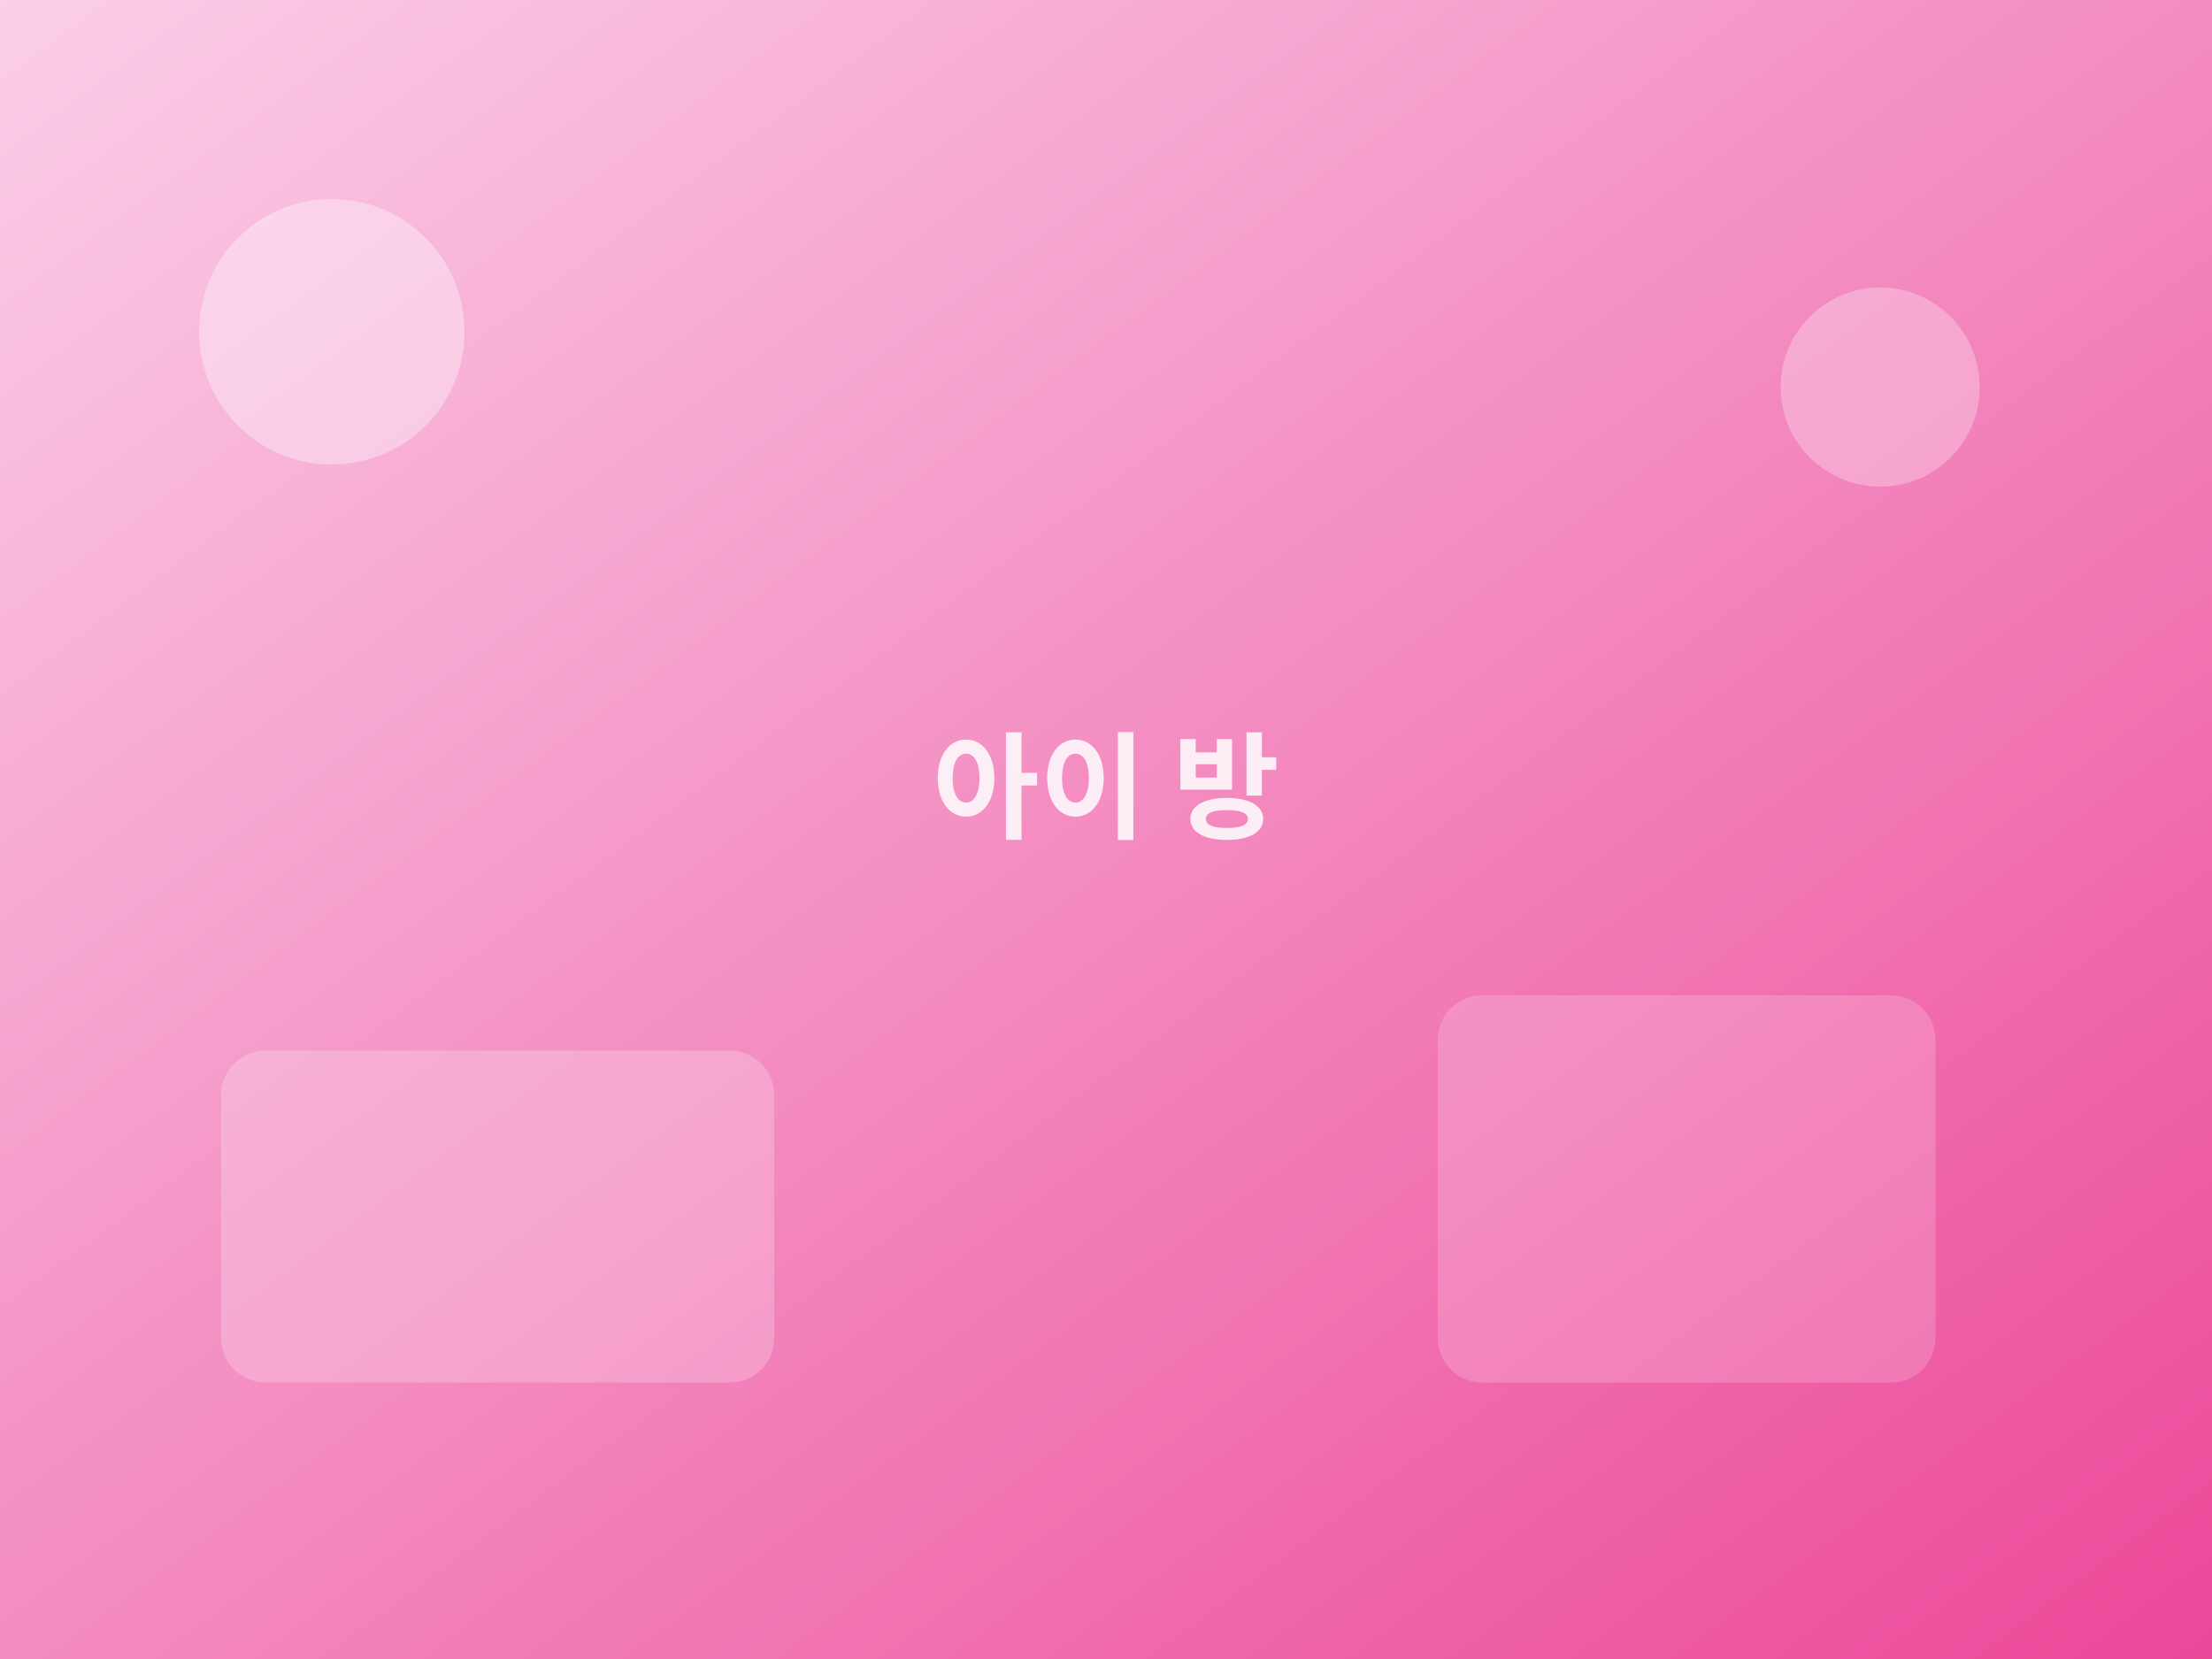
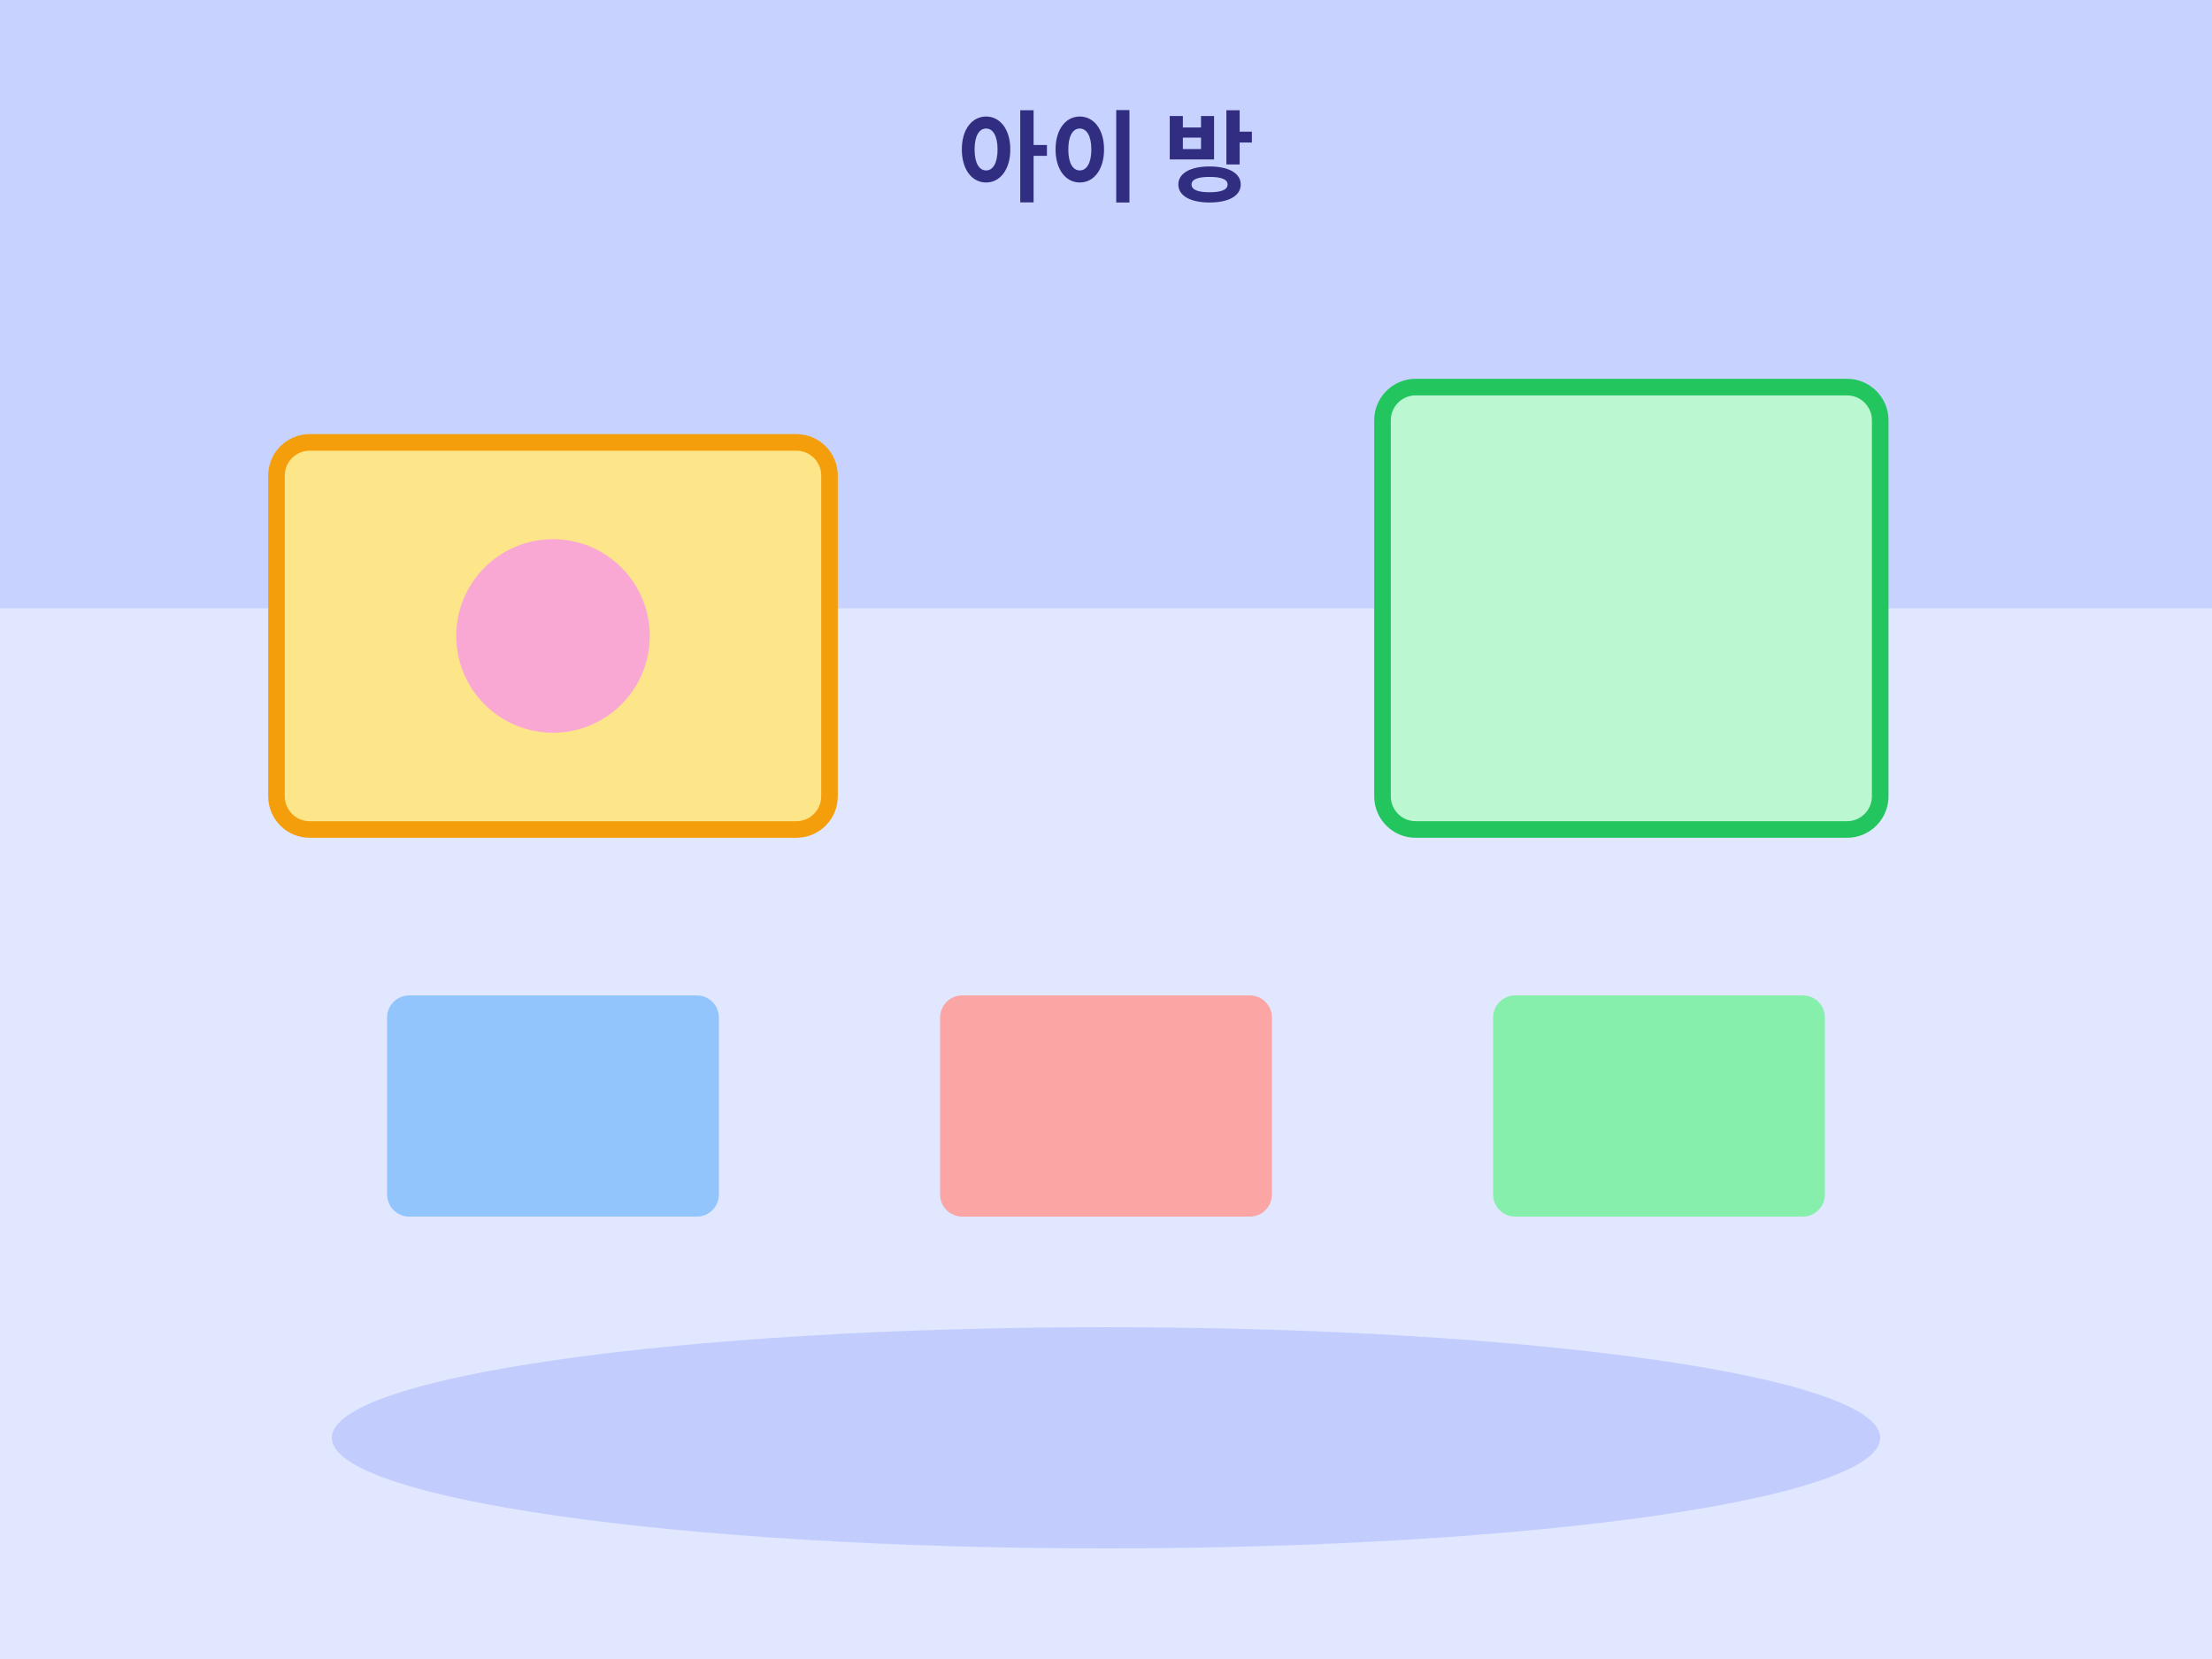
- <svg xmlns="http://www.w3.org/2000/svg" viewBox="0 0 800 600" width="800" height="600">
-   <defs>
-     <linearGradient id="bg" x1="0%" y1="0%" x2="100%" y2="100%">
-       <stop offset="0%" stop-color="#fbcfe8" />
-       <stop offset="100%" stop-color="#ec4899" />
-     </linearGradient>
-   </defs>
-   <rect width="800" height="600" fill="url(#bg)" />
-   <circle cx="120" cy="120" r="48" fill="rgba(255,255,255,0.35)" />
-   <circle cx="680" cy="140" r="36" fill="rgba(255,255,255,0.28)" />
-   <rect x="80" y="380" width="200" height="120" rx="16" fill="rgba(255,255,255,0.22)" />
-   <rect x="520" y="360" width="180" height="140" rx="16" fill="rgba(255,255,255,0.18)" />
-   <text x="400" y="300" text-anchor="middle" font-family="Arial,sans-serif" font-size="42" fill="rgba(255,255,255,0.85)" font-weight="700">아이 방</text>
+ <svg xmlns="http://www.w3.org/2000/svg" viewBox="0 0 800 600">
+   <rect width="800" height="600" fill="#e0e7ff" />
+   <rect y="0" width="800" height="220" fill="#c7d2fe" />
+   <rect x="100" y="160" width="200" height="140" rx="12" fill="#fde68a" stroke="#f59e0b" stroke-width="6" />
+   <rect x="500" y="140" width="180" height="160" rx="12" fill="#bbf7d0" stroke="#22c55e" stroke-width="6" />
+   <circle cx="200" cy="230" r="35" fill="#f9a8d4" />
+   <rect x="140" y="360" width="120" height="80" rx="8" fill="#93c5fd" />
+   <rect x="340" y="360" width="120" height="80" rx="8" fill="#fca5a5" />
+   <rect x="540" y="360" width="120" height="80" rx="8" fill="#86efac" />
+   <ellipse cx="400" cy="520" rx="280" ry="40" fill="#a5b4fc" opacity=".5" />
+   <text x="400" y="70" text-anchor="middle" font-family="Arial,sans-serif" font-size="36" font-weight="700" fill="#312e81">아이 방</text>
</svg>
